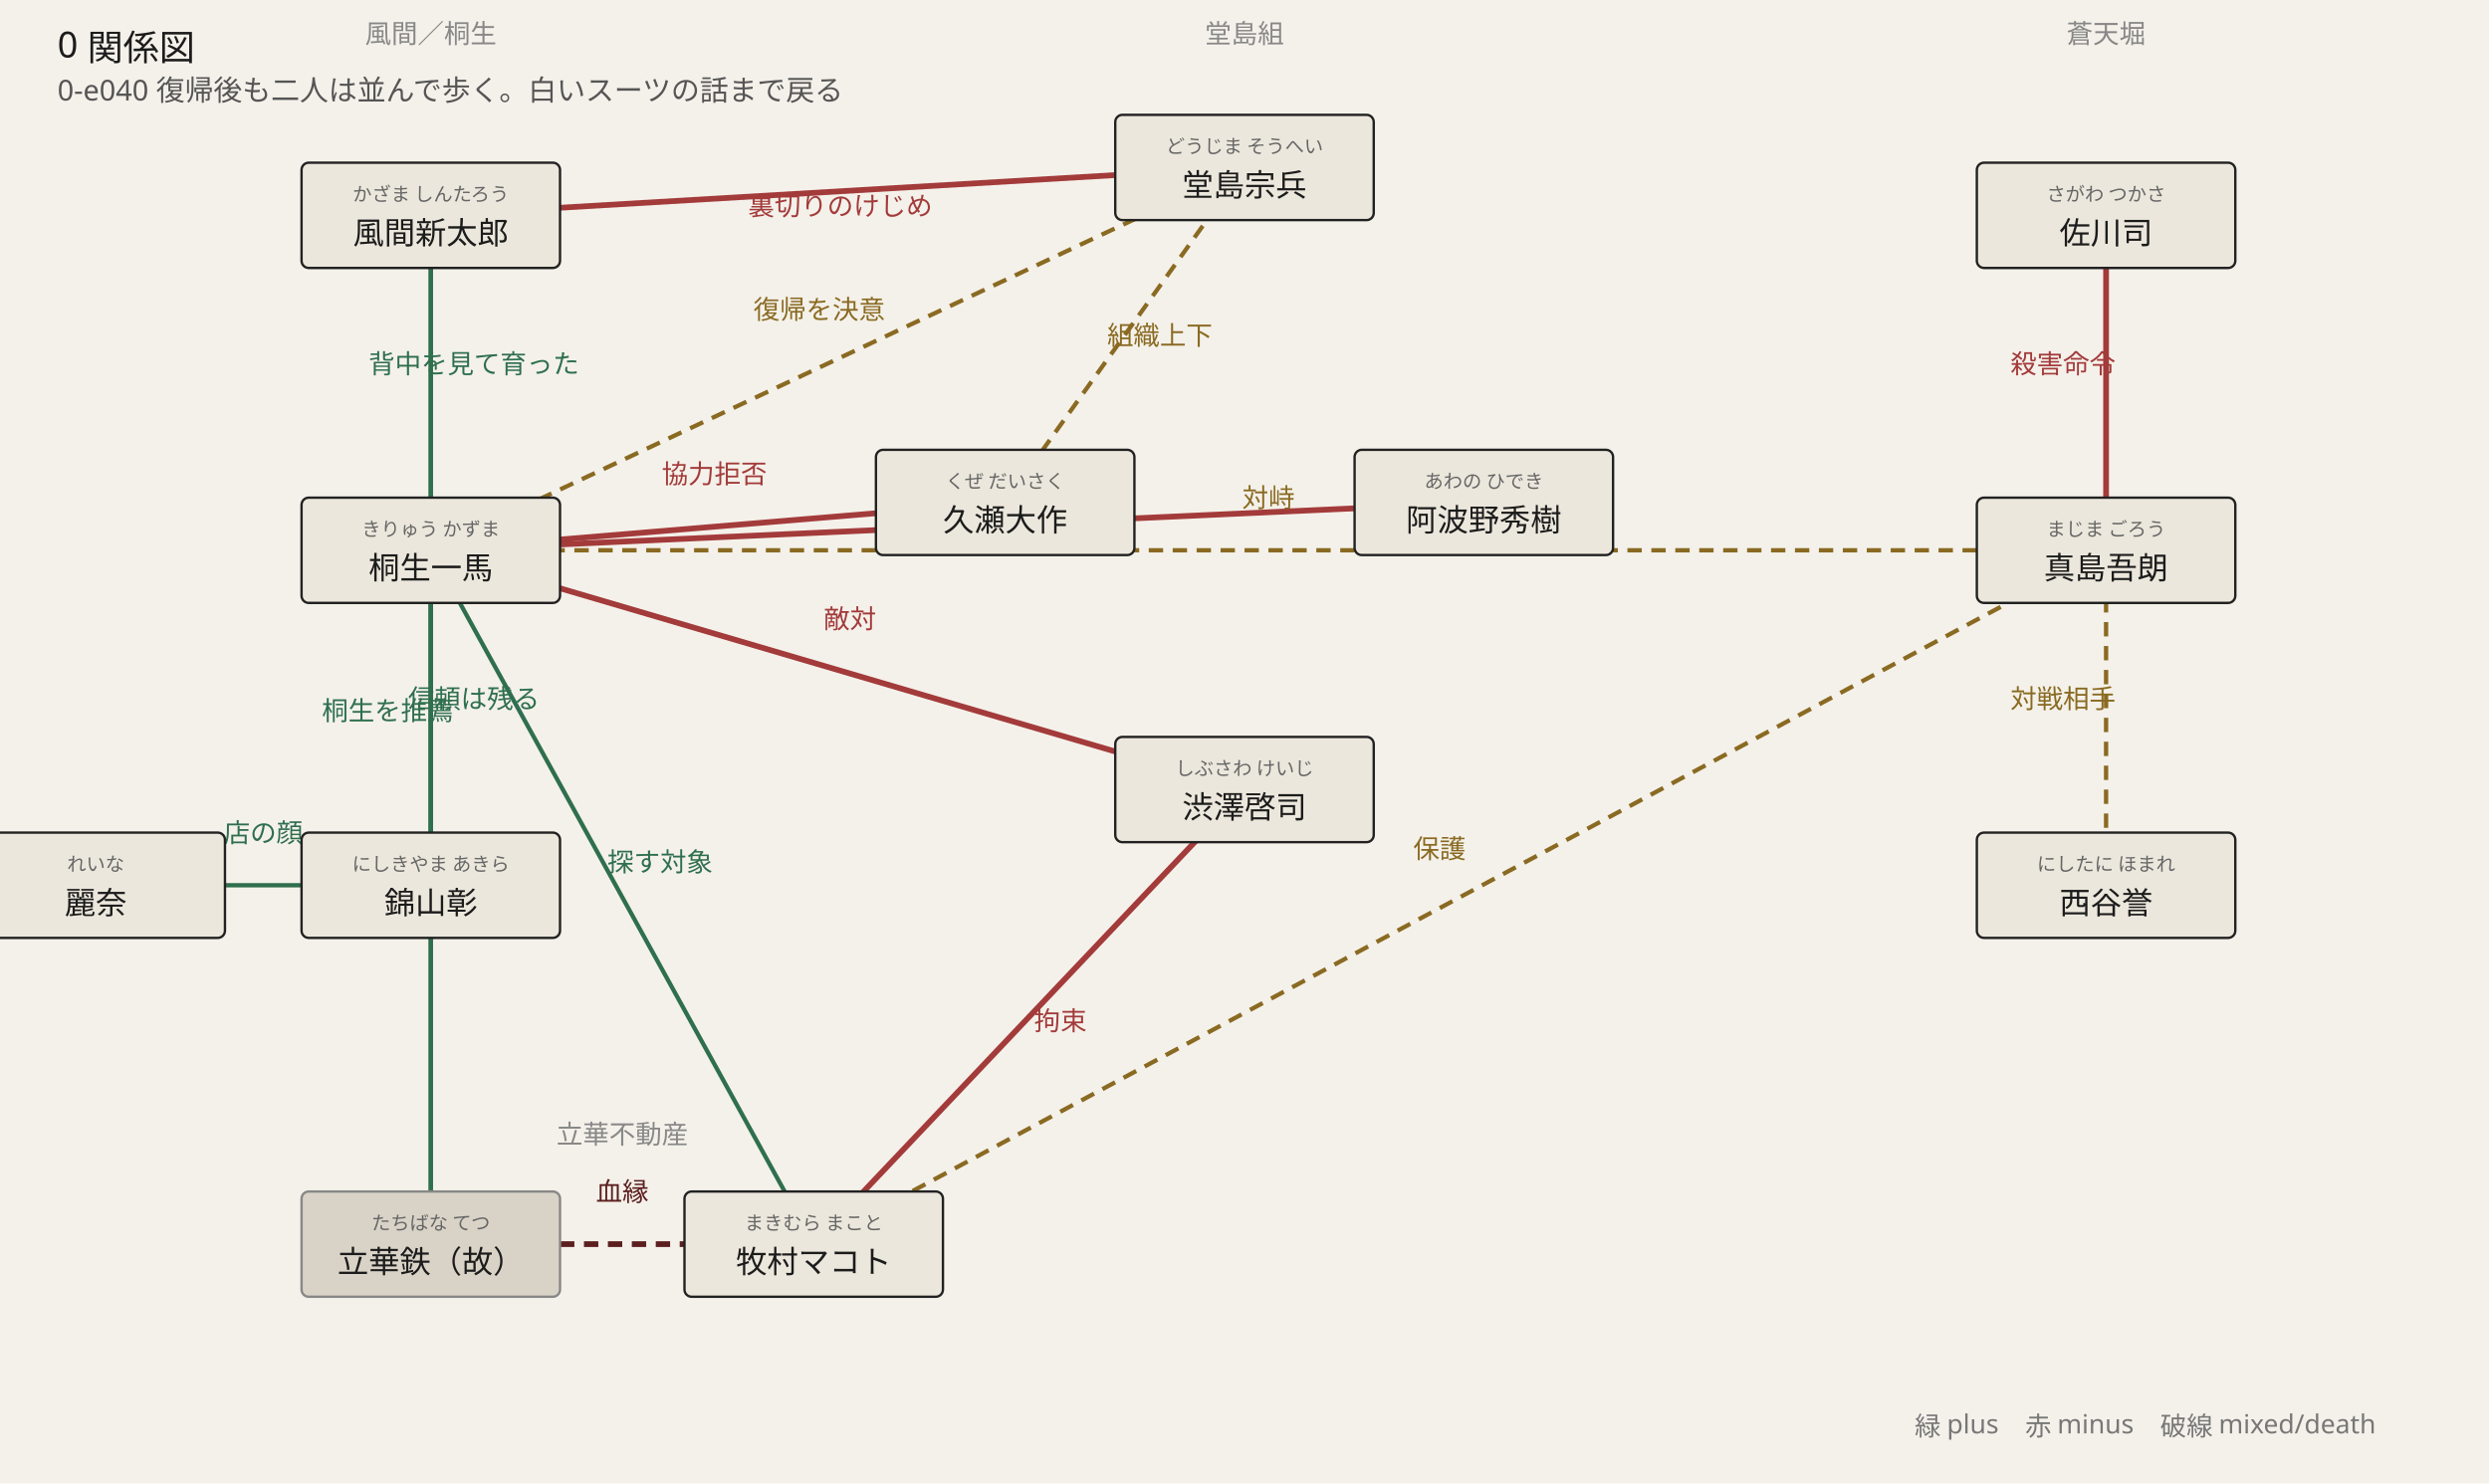
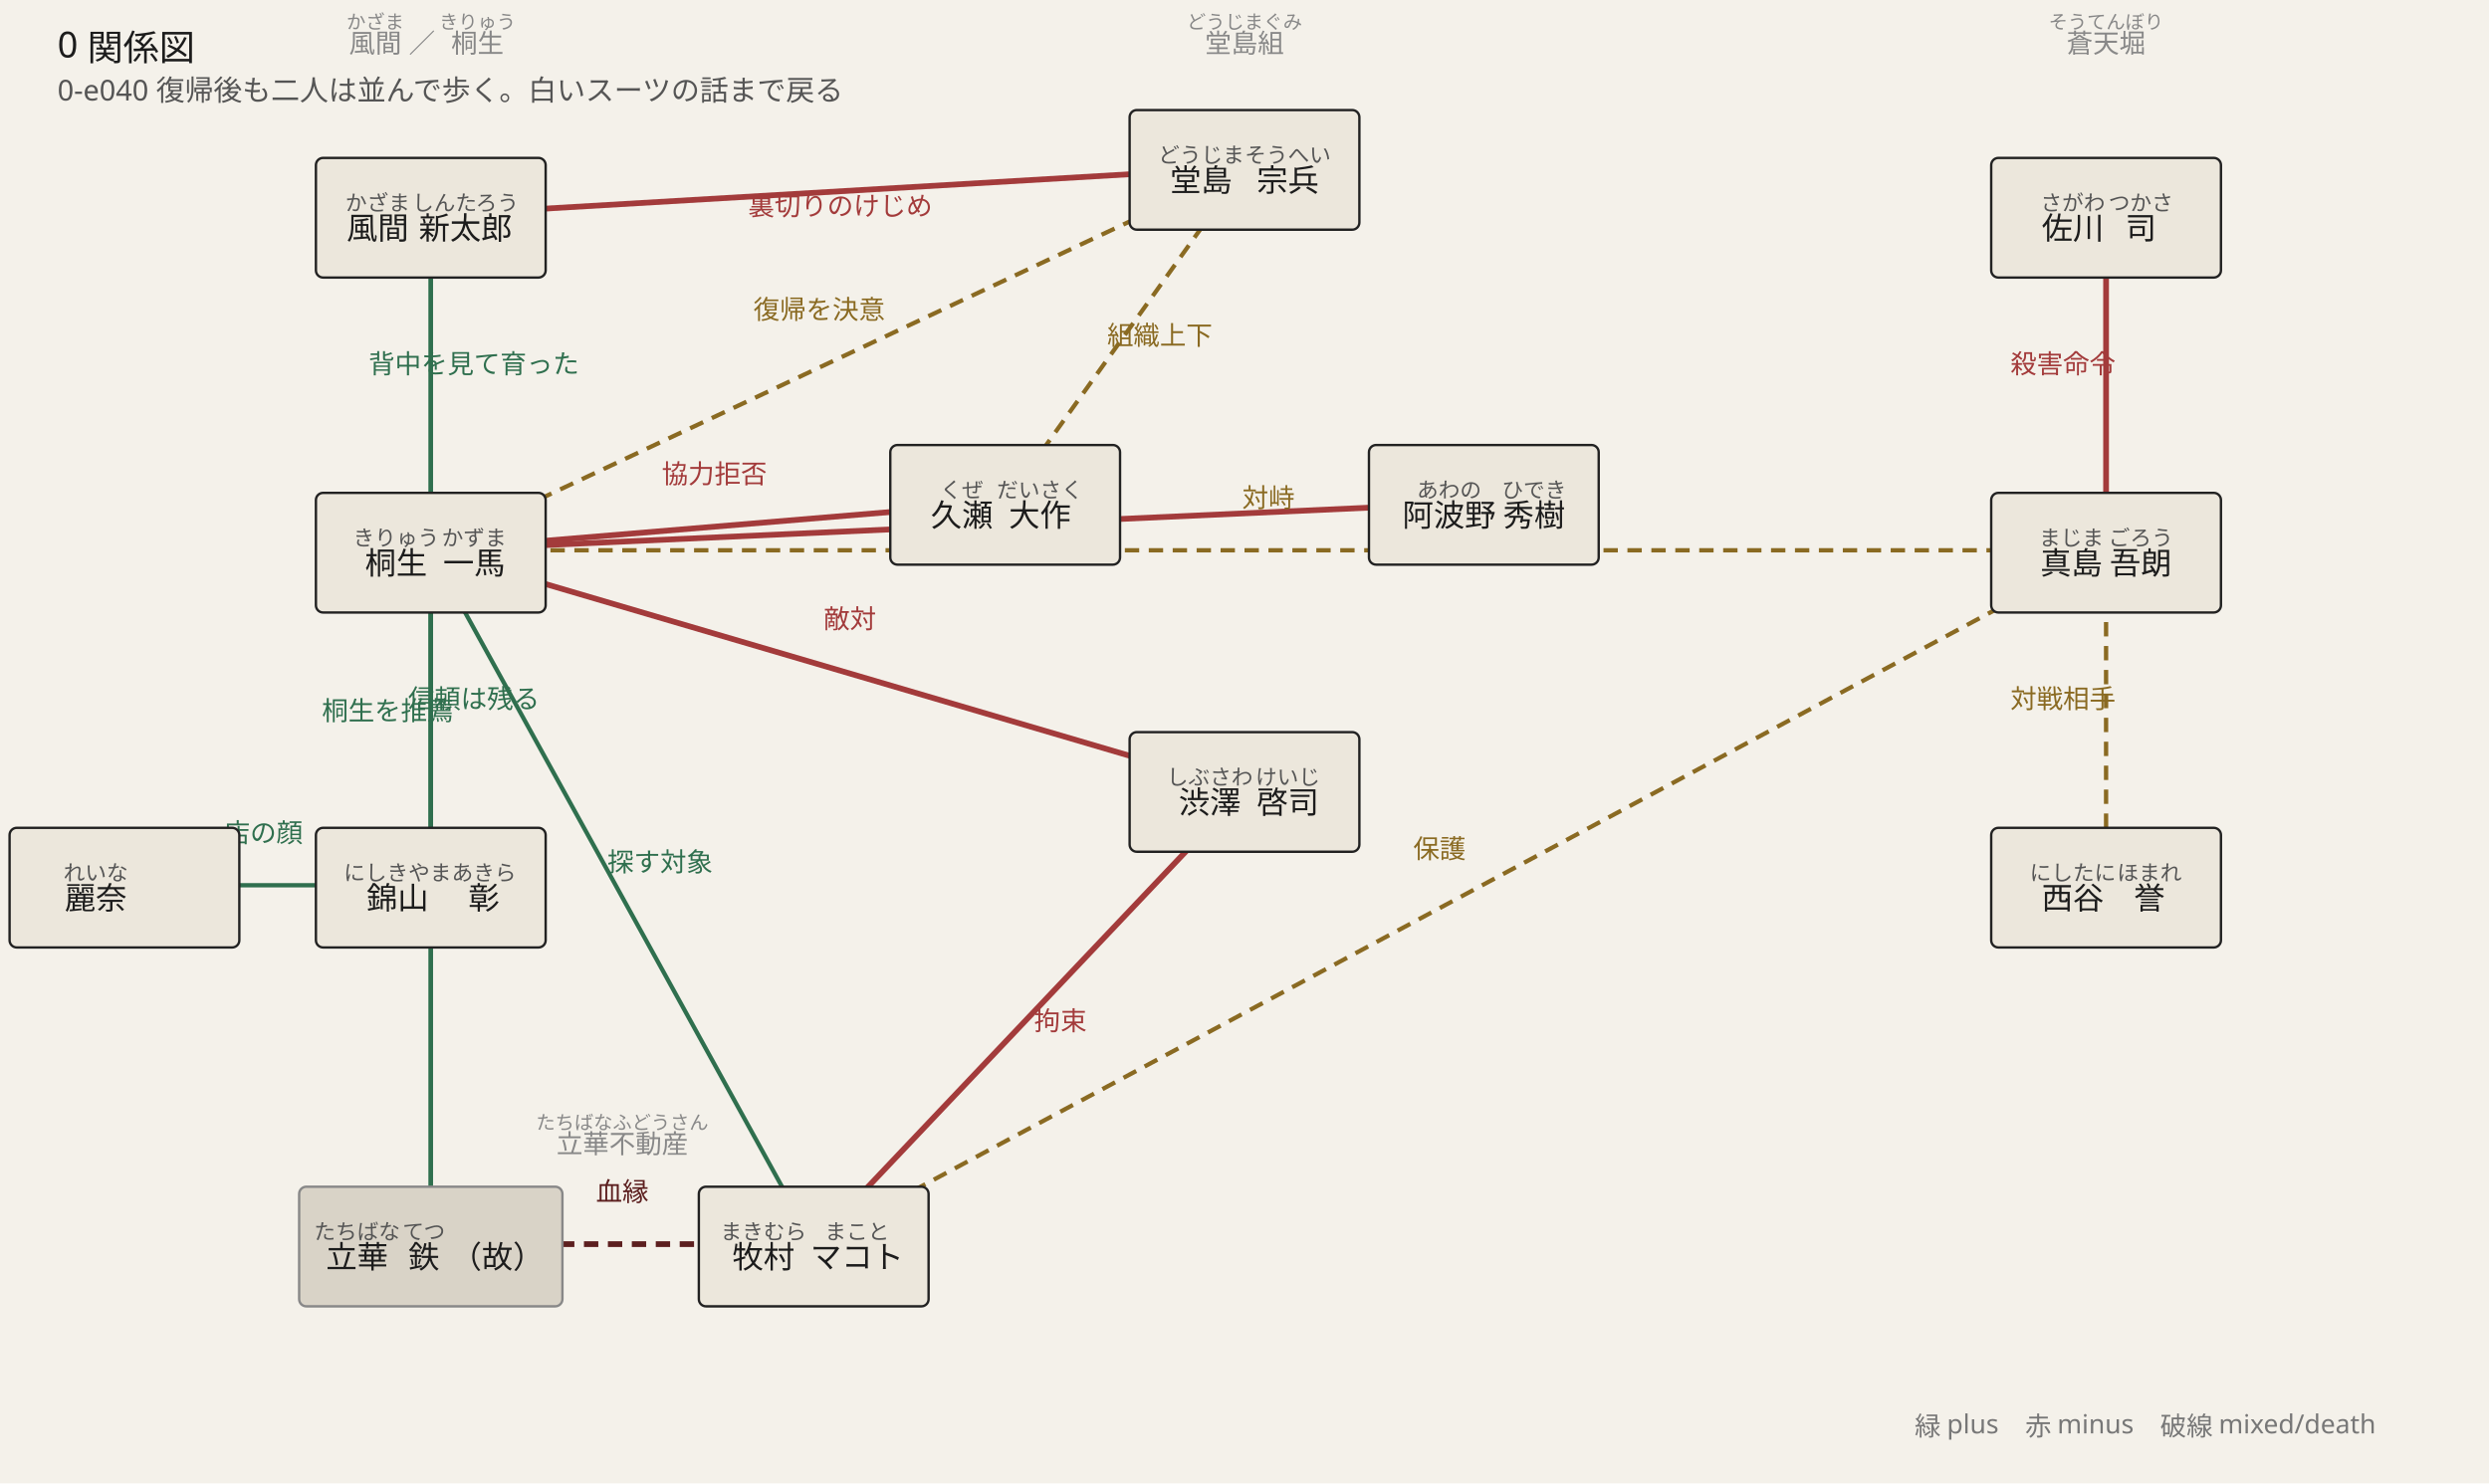
<svg xmlns="http://www.w3.org/2000/svg" viewBox="0 0 1040 620" width="1040" height="620">
  <rect width="1040" height="620" fill="#f4f1ea" />
  <text x="24" y="24" font-family="Yu Gothic, Meiryo, sans-serif" font-size="15" fill="#1c1c1c">0 関係図</text>
  <text x="24" y="42" font-family="Yu Gothic, Meiryo, sans-serif" font-size="12" fill="#555">0-e040  復帰後も二人は並んで歩く。白いスーツの話まで戻る</text>
-   <text x="180" y="18" text-anchor="middle" font-family="Yu Gothic, Meiryo, sans-serif" font-size="11" fill="#888">風間／桐生</text>
-   <text x="520" y="18" text-anchor="middle" font-family="Yu Gothic, Meiryo, sans-serif" font-size="11" fill="#888">堂島組</text>
-   <text x="880" y="18" text-anchor="middle" font-family="Yu Gothic, Meiryo, sans-serif" font-size="11" fill="#888">蒼天堀</text>
-   <text x="260" y="478" text-anchor="middle" font-family="Yu Gothic, Meiryo, sans-serif" font-size="11" fill="#888">立華不動産</text>
+   <text x="156.8" y="12.0" text-anchor="middle" font-family="Yu Gothic, Meiryo, sans-serif" font-size="8" fill="#888">かざま</text>
+   <text x="156.8" y="22.0" text-anchor="middle" font-family="Yu Gothic, Meiryo, sans-serif" font-size="11" fill="#888">風間</text>
+   <text x="176.3" y="22.0" text-anchor="middle" font-family="Yu Gothic, Meiryo, sans-serif" font-size="11" fill="#888">／</text>
+   <text x="199.5" y="12.0" text-anchor="middle" font-family="Yu Gothic, Meiryo, sans-serif" font-size="8" fill="#888">きりゅう</text>
+   <text x="199.5" y="22.0" text-anchor="middle" font-family="Yu Gothic, Meiryo, sans-serif" font-size="11" fill="#888">桐生</text>
+   <text x="520.0" y="12.0" text-anchor="middle" font-family="Yu Gothic, Meiryo, sans-serif" font-size="8" fill="#888">どうじまぐみ</text>
+   <text x="520.0" y="22.0" text-anchor="middle" font-family="Yu Gothic, Meiryo, sans-serif" font-size="11" fill="#888">堂島組</text>
+   <text x="880.0" y="12.0" text-anchor="middle" font-family="Yu Gothic, Meiryo, sans-serif" font-size="8" fill="#888">そうてんぼり</text>
+   <text x="880.0" y="22.0" text-anchor="middle" font-family="Yu Gothic, Meiryo, sans-serif" font-size="11" fill="#888">蒼天堀</text>
+   <text x="260.0" y="472.0" text-anchor="middle" font-family="Yu Gothic, Meiryo, sans-serif" font-size="8" fill="#888">たちばなふどうさん</text>
+   <text x="260.0" y="482.0" text-anchor="middle" font-family="Yu Gothic, Meiryo, sans-serif" font-size="11" fill="#888">立華不動産</text>
  <line x1="180" y1="230" x2="180" y2="370" stroke="#2f6f4e" stroke-width="1.8" />
  <text x="198.0" y="296.0" text-anchor="middle" font-family="Yu Gothic, Meiryo, sans-serif" font-size="11" fill="#2f6f4e">信頼は残る</text>
  <line x1="180" y1="230" x2="420" y2="210" stroke="#a33b3b" stroke-width="2.4" />
  <text x="298.5" y="202.0" text-anchor="middle" font-family="Yu Gothic, Meiryo, sans-serif" font-size="11" fill="#a33b3b">協力拒否</text>
  <line x1="520" y1="70" x2="420" y2="210" stroke="#8a6a22" stroke-width="1.8" stroke-dasharray="6 4" />
  <text x="484.6" y="144.1" text-anchor="middle" font-family="Yu Gothic, Meiryo, sans-serif" font-size="11" fill="#8a6a22">組織上下</text>
  <line x1="180" y1="90" x2="180" y2="230" stroke="#2f6f4e" stroke-width="1.8" />
  <text x="198.0" y="156.0" text-anchor="middle" font-family="Yu Gothic, Meiryo, sans-serif" font-size="11" fill="#2f6f4e">背中を見て育った</text>
  <line x1="520" y1="70" x2="180" y2="230" stroke="#8a6a22" stroke-width="1.8" stroke-dasharray="6 4" />
  <text x="342.3" y="133.3" text-anchor="middle" font-family="Yu Gothic, Meiryo, sans-serif" font-size="11" fill="#8a6a22">復帰を決意</text>
  <line x1="180" y1="230" x2="180" y2="520" stroke="#2f6f4e" stroke-width="1.8" />
  <text x="198.0" y="371.0" text-anchor="middle" font-family="Yu Gothic, Meiryo, sans-serif" font-size="11" fill="#2f6f4e">接触</text>
  <line x1="180" y1="90" x2="180" y2="520" stroke="#2f6f4e" stroke-width="1.8" />
  <text x="162.0" y="301.0" text-anchor="middle" font-family="Yu Gothic, Meiryo, sans-serif" font-size="11" fill="#2f6f4e">桐生を推薦</text>
  <line x1="880" y1="230" x2="880" y2="90" stroke="#a33b3b" stroke-width="2.4" />
  <text x="862.0" y="156.0" text-anchor="middle" font-family="Yu Gothic, Meiryo, sans-serif" font-size="11" fill="#a33b3b">殺害命令</text>
  <line x1="880" y1="230" x2="340" y2="520" stroke="#8a6a22" stroke-width="1.8" stroke-dasharray="6 4" />
  <text x="601.5" y="358.7" text-anchor="middle" font-family="Yu Gothic, Meiryo, sans-serif" font-size="11" fill="#8a6a22">保護</text>
  <line x1="180" y1="370" x2="40" y2="370" stroke="#2f6f4e" stroke-width="1.8" />
  <text x="110.0" y="352.0" text-anchor="middle" font-family="Yu Gothic, Meiryo, sans-serif" font-size="11" fill="#2f6f4e">店の顔</text>
  <line x1="620" y1="210" x2="180" y2="230" stroke="#a33b3b" stroke-width="2.4" />
  <text x="399.2" y="202.0" text-anchor="middle" font-family="Yu Gothic, Meiryo, sans-serif" font-size="11" fill="#a33b3b">包囲網</text>
  <line x1="880" y1="230" x2="880" y2="370" stroke="#8a6a22" stroke-width="1.8" stroke-dasharray="6 4" />
  <text x="862.0" y="296.0" text-anchor="middle" font-family="Yu Gothic, Meiryo, sans-serif" font-size="11" fill="#8a6a22">対戦相手</text>
  <line x1="340" y1="520" x2="180" y2="520" stroke="#5c1f1f" stroke-width="2.4" stroke-dasharray="6 4" />
  <text x="260.0" y="502.0" text-anchor="middle" font-family="Yu Gothic, Meiryo, sans-serif" font-size="11" fill="#5c1f1f">血縁</text>
  <line x1="180" y1="230" x2="340" y2="520" stroke="#2f6f4e" stroke-width="1.8" />
  <text x="275.8" y="364.2" text-anchor="middle" font-family="Yu Gothic, Meiryo, sans-serif" font-size="11" fill="#2f6f4e">探す対象</text>
  <line x1="340" y1="520" x2="520" y2="330" stroke="#a33b3b" stroke-width="2.4" />
  <text x="443.1" y="430.6" text-anchor="middle" font-family="Yu Gothic, Meiryo, sans-serif" font-size="11" fill="#a33b3b">拘束</text>
  <line x1="520" y1="70" x2="180" y2="90" stroke="#a33b3b" stroke-width="2.4" />
  <text x="351.1" y="90.0" text-anchor="middle" font-family="Yu Gothic, Meiryo, sans-serif" font-size="11" fill="#a33b3b">裏切りのけじめ</text>
  <line x1="180" y1="230" x2="520" y2="330" stroke="#a33b3b" stroke-width="2.4" />
  <text x="355.1" y="262.6" text-anchor="middle" font-family="Yu Gothic, Meiryo, sans-serif" font-size="11" fill="#a33b3b">敵対</text>
  <line x1="180" y1="230" x2="880" y2="230" stroke="#8a6a22" stroke-width="1.8" stroke-dasharray="6 4" />
  <text x="530.0" y="212.0" text-anchor="middle" font-family="Yu Gothic, Meiryo, sans-serif" font-size="11" fill="#8a6a22">対峙</text>
-   <rect x="466" y="48" width="108" height="44" rx="3" fill="#ece7dc" stroke="#222" />
-   <text x="520" y="64" text-anchor="middle" font-family="Yu Gothic, Meiryo, sans-serif" font-size="8" fill="#666">どうじま そうへい</text>
-   <text x="520" y="82" text-anchor="middle" font-family="Yu Gothic, Meiryo, sans-serif" font-size="13" fill="#1c1c1c">堂島宗兵</text>
-   <rect x="126" y="68" width="108" height="44" rx="3" fill="#ece7dc" stroke="#222" />
-   <text x="180" y="84" text-anchor="middle" font-family="Yu Gothic, Meiryo, sans-serif" font-size="8" fill="#666">かざま しんたろう</text>
-   <text x="180" y="102" text-anchor="middle" font-family="Yu Gothic, Meiryo, sans-serif" font-size="13" fill="#1c1c1c">風間新太郎</text>
-   <rect x="826" y="68" width="108" height="44" rx="3" fill="#ece7dc" stroke="#222" />
-   <text x="880" y="84" text-anchor="middle" font-family="Yu Gothic, Meiryo, sans-serif" font-size="8" fill="#666">さがわ つかさ</text>
-   <text x="880" y="102" text-anchor="middle" font-family="Yu Gothic, Meiryo, sans-serif" font-size="13" fill="#1c1c1c">佐川司</text>
-   <rect x="366" y="188" width="108" height="44" rx="3" fill="#ece7dc" stroke="#222" />
-   <text x="420" y="204" text-anchor="middle" font-family="Yu Gothic, Meiryo, sans-serif" font-size="8" fill="#666">くぜ だいさく</text>
-   <text x="420" y="222" text-anchor="middle" font-family="Yu Gothic, Meiryo, sans-serif" font-size="13" fill="#1c1c1c">久瀬大作</text>
-   <rect x="566" y="188" width="108" height="44" rx="3" fill="#ece7dc" stroke="#222" />
-   <text x="620" y="204" text-anchor="middle" font-family="Yu Gothic, Meiryo, sans-serif" font-size="8" fill="#666">あわの ひでき</text>
-   <text x="620" y="222" text-anchor="middle" font-family="Yu Gothic, Meiryo, sans-serif" font-size="13" fill="#1c1c1c">阿波野秀樹</text>
-   <rect x="126" y="208" width="108" height="44" rx="3" fill="#ece7dc" stroke="#222" />
-   <text x="180" y="224" text-anchor="middle" font-family="Yu Gothic, Meiryo, sans-serif" font-size="8" fill="#666">きりゅう かずま</text>
-   <text x="180" y="242" text-anchor="middle" font-family="Yu Gothic, Meiryo, sans-serif" font-size="13" fill="#1c1c1c">桐生一馬</text>
-   <rect x="826" y="208" width="108" height="44" rx="3" fill="#ece7dc" stroke="#222" />
-   <text x="880" y="224" text-anchor="middle" font-family="Yu Gothic, Meiryo, sans-serif" font-size="8" fill="#666">まじま ごろう</text>
-   <text x="880" y="242" text-anchor="middle" font-family="Yu Gothic, Meiryo, sans-serif" font-size="13" fill="#1c1c1c">真島吾朗</text>
-   <rect x="466" y="308" width="108" height="44" rx="3" fill="#ece7dc" stroke="#222" />
-   <text x="520" y="324" text-anchor="middle" font-family="Yu Gothic, Meiryo, sans-serif" font-size="8" fill="#666">しぶさわ けいじ</text>
-   <text x="520" y="342" text-anchor="middle" font-family="Yu Gothic, Meiryo, sans-serif" font-size="13" fill="#1c1c1c">渋澤啓司</text>
-   <rect x="-14" y="348" width="108" height="44" rx="3" fill="#ece7dc" stroke="#222" />
-   <text x="40" y="364" text-anchor="middle" font-family="Yu Gothic, Meiryo, sans-serif" font-size="8" fill="#666">れいな</text>
-   <text x="40" y="382" text-anchor="middle" font-family="Yu Gothic, Meiryo, sans-serif" font-size="13" fill="#1c1c1c">麗奈</text>
-   <rect x="126" y="348" width="108" height="44" rx="3" fill="#ece7dc" stroke="#222" />
-   <text x="180" y="364" text-anchor="middle" font-family="Yu Gothic, Meiryo, sans-serif" font-size="8" fill="#666">にしきやま あきら</text>
-   <text x="180" y="382" text-anchor="middle" font-family="Yu Gothic, Meiryo, sans-serif" font-size="13" fill="#1c1c1c">錦山彰</text>
-   <rect x="826" y="348" width="108" height="44" rx="3" fill="#ece7dc" stroke="#222" />
-   <text x="880" y="364" text-anchor="middle" font-family="Yu Gothic, Meiryo, sans-serif" font-size="8" fill="#666">にしたに ほまれ</text>
-   <text x="880" y="382" text-anchor="middle" font-family="Yu Gothic, Meiryo, sans-serif" font-size="13" fill="#1c1c1c">西谷誉</text>
-   <rect x="126" y="498" width="108" height="44" rx="3" fill="#d9d3c7" stroke="#888" />
-   <text x="180" y="514" text-anchor="middle" font-family="Yu Gothic, Meiryo, sans-serif" font-size="8" fill="#666">たちばな てつ</text>
-   <text x="180" y="532" text-anchor="middle" font-family="Yu Gothic, Meiryo, sans-serif" font-size="13" fill="#1c1c1c">立華鉄（故）</text>
-   <rect x="286" y="498" width="108" height="44" rx="3" fill="#ece7dc" stroke="#222" />
-   <text x="340" y="514" text-anchor="middle" font-family="Yu Gothic, Meiryo, sans-serif" font-size="8" fill="#666">まきむら まこと</text>
-   <text x="340" y="532" text-anchor="middle" font-family="Yu Gothic, Meiryo, sans-serif" font-size="13" fill="#1c1c1c">牧村マコト</text>
+   <rect x="472.0" y="46.0" width="96" height="50" rx="3" fill="#ece7dc" stroke="#222" />
+   <text x="501.9" y="68.0" text-anchor="middle" font-family="Yu Gothic, Meiryo, sans-serif" font-size="9" fill="#555">どうじま</text>
+   <text x="501.9" y="80.0" text-anchor="middle" font-family="Yu Gothic, Meiryo, sans-serif" font-size="13" fill="#1c1c1c">堂島</text>
+   <text x="538.1" y="68.0" text-anchor="middle" font-family="Yu Gothic, Meiryo, sans-serif" font-size="9" fill="#555">そうへい</text>
+   <text x="538.1" y="80.0" text-anchor="middle" font-family="Yu Gothic, Meiryo, sans-serif" font-size="13" fill="#1c1c1c">宗兵</text>
+   <rect x="832.0" y="66.0" width="96" height="50" rx="3" fill="#ece7dc" stroke="#222" />
+   <text x="866.1" y="88.0" text-anchor="middle" font-family="Yu Gothic, Meiryo, sans-serif" font-size="9" fill="#555">さがわ</text>
+   <text x="866.1" y="100.0" text-anchor="middle" font-family="Yu Gothic, Meiryo, sans-serif" font-size="13" fill="#1c1c1c">佐川</text>
+   <text x="894.5" y="88.0" text-anchor="middle" font-family="Yu Gothic, Meiryo, sans-serif" font-size="9" fill="#555">つかさ</text>
+   <text x="894.5" y="100.0" text-anchor="middle" font-family="Yu Gothic, Meiryo, sans-serif" font-size="13" fill="#1c1c1c">司</text>
+   <rect x="132.0" y="66.0" width="96" height="50" rx="3" fill="#ece7dc" stroke="#222" />
+   <text x="157.8" y="88.0" text-anchor="middle" font-family="Yu Gothic, Meiryo, sans-serif" font-size="9" fill="#555">かざま</text>
+   <text x="157.8" y="100.0" text-anchor="middle" font-family="Yu Gothic, Meiryo, sans-serif" font-size="13" fill="#1c1c1c">風間</text>
+   <text x="194.5" y="88.0" text-anchor="middle" font-family="Yu Gothic, Meiryo, sans-serif" font-size="9" fill="#555">しんたろう</text>
+   <text x="194.5" y="100.0" text-anchor="middle" font-family="Yu Gothic, Meiryo, sans-serif" font-size="13" fill="#1c1c1c">新太郎</text>
+   <rect x="572.0" y="186.0" width="96" height="50" rx="3" fill="#ece7dc" stroke="#222" />
+   <text x="605.5" y="208.0" text-anchor="middle" font-family="Yu Gothic, Meiryo, sans-serif" font-size="9" fill="#555">あわの</text>
+   <text x="605.5" y="220.0" text-anchor="middle" font-family="Yu Gothic, Meiryo, sans-serif" font-size="13" fill="#1c1c1c">阿波野</text>
+   <text x="641.0" y="208.0" text-anchor="middle" font-family="Yu Gothic, Meiryo, sans-serif" font-size="9" fill="#555">ひでき</text>
+   <text x="641.0" y="220.0" text-anchor="middle" font-family="Yu Gothic, Meiryo, sans-serif" font-size="13" fill="#1c1c1c">秀樹</text>
+   <rect x="372.0" y="186.0" width="96" height="50" rx="3" fill="#ece7dc" stroke="#222" />
+   <text x="401.9" y="208.0" text-anchor="middle" font-family="Yu Gothic, Meiryo, sans-serif" font-size="9" fill="#555">くぜ</text>
+   <text x="401.9" y="220.0" text-anchor="middle" font-family="Yu Gothic, Meiryo, sans-serif" font-size="13" fill="#1c1c1c">久瀬</text>
+   <text x="434.5" y="208.0" text-anchor="middle" font-family="Yu Gothic, Meiryo, sans-serif" font-size="9" fill="#555">だいさく</text>
+   <text x="434.5" y="220.0" text-anchor="middle" font-family="Yu Gothic, Meiryo, sans-serif" font-size="13" fill="#1c1c1c">大作</text>
+   <rect x="132.0" y="206.0" width="96" height="50" rx="3" fill="#ece7dc" stroke="#222" />
+   <text x="165.5" y="228.0" text-anchor="middle" font-family="Yu Gothic, Meiryo, sans-serif" font-size="9" fill="#555">きりゅう</text>
+   <text x="165.5" y="240.0" text-anchor="middle" font-family="Yu Gothic, Meiryo, sans-serif" font-size="13" fill="#1c1c1c">桐生</text>
+   <text x="198.1" y="228.0" text-anchor="middle" font-family="Yu Gothic, Meiryo, sans-serif" font-size="9" fill="#555">かずま</text>
+   <text x="198.1" y="240.0" text-anchor="middle" font-family="Yu Gothic, Meiryo, sans-serif" font-size="13" fill="#1c1c1c">一馬</text>
+   <rect x="832.0" y="206.0" width="96" height="50" rx="3" fill="#ece7dc" stroke="#222" />
+   <text x="865.5" y="228.0" text-anchor="middle" font-family="Yu Gothic, Meiryo, sans-serif" font-size="9" fill="#555">まじま</text>
+   <text x="865.5" y="240.0" text-anchor="middle" font-family="Yu Gothic, Meiryo, sans-serif" font-size="13" fill="#1c1c1c">真島</text>
+   <text x="894.5" y="228.0" text-anchor="middle" font-family="Yu Gothic, Meiryo, sans-serif" font-size="9" fill="#555">ごろう</text>
+   <text x="894.5" y="240.0" text-anchor="middle" font-family="Yu Gothic, Meiryo, sans-serif" font-size="13" fill="#1c1c1c">吾朗</text>
+   <rect x="472.0" y="306.0" width="96" height="50" rx="3" fill="#ece7dc" stroke="#222" />
+   <text x="505.5" y="328.0" text-anchor="middle" font-family="Yu Gothic, Meiryo, sans-serif" font-size="9" fill="#555">しぶさわ</text>
+   <text x="505.5" y="340.0" text-anchor="middle" font-family="Yu Gothic, Meiryo, sans-serif" font-size="13" fill="#1c1c1c">渋澤</text>
+   <text x="538.1" y="328.0" text-anchor="middle" font-family="Yu Gothic, Meiryo, sans-serif" font-size="9" fill="#555">けいじ</text>
+   <text x="538.1" y="340.0" text-anchor="middle" font-family="Yu Gothic, Meiryo, sans-serif" font-size="13" fill="#1c1c1c">啓司</text>
+   <rect x="132.0" y="346.0" width="96" height="50" rx="3" fill="#ece7dc" stroke="#222" />
+   <text x="166.1" y="368.0" text-anchor="middle" font-family="Yu Gothic, Meiryo, sans-serif" font-size="9" fill="#555">にしきやま</text>
+   <text x="166.1" y="380.0" text-anchor="middle" font-family="Yu Gothic, Meiryo, sans-serif" font-size="13" fill="#1c1c1c">錦山</text>
+   <text x="202.2" y="368.0" text-anchor="middle" font-family="Yu Gothic, Meiryo, sans-serif" font-size="9" fill="#555">あきら</text>
+   <text x="202.2" y="380.0" text-anchor="middle" font-family="Yu Gothic, Meiryo, sans-serif" font-size="13" fill="#1c1c1c">彰</text>
+   <rect x="832.0" y="346.0" width="96" height="50" rx="3" fill="#ece7dc" stroke="#222" />
+   <text x="866.1" y="368.0" text-anchor="middle" font-family="Yu Gothic, Meiryo, sans-serif" font-size="9" fill="#555">にしたに</text>
+   <text x="866.1" y="380.0" text-anchor="middle" font-family="Yu Gothic, Meiryo, sans-serif" font-size="13" fill="#1c1c1c">西谷</text>
+   <text x="898.1" y="368.0" text-anchor="middle" font-family="Yu Gothic, Meiryo, sans-serif" font-size="9" fill="#555">ほまれ</text>
+   <text x="898.1" y="380.0" text-anchor="middle" font-family="Yu Gothic, Meiryo, sans-serif" font-size="13" fill="#1c1c1c">誉</text>
+   <rect x="4.0" y="346.0" width="96" height="50" rx="3" fill="#ece7dc" stroke="#222" />
+   <text x="40.0" y="368.0" text-anchor="middle" font-family="Yu Gothic, Meiryo, sans-serif" font-size="9" fill="#555">れいな</text>
+   <text x="40.0" y="380.0" text-anchor="middle" font-family="Yu Gothic, Meiryo, sans-serif" font-size="13" fill="#1c1c1c">麗奈</text>
+   <rect x="292.0" y="496.0" width="96" height="50" rx="3" fill="#ece7dc" stroke="#222" />
+   <text x="319.0" y="518.0" text-anchor="middle" font-family="Yu Gothic, Meiryo, sans-serif" font-size="9" fill="#555">まきむら</text>
+   <text x="319.0" y="530.0" text-anchor="middle" font-family="Yu Gothic, Meiryo, sans-serif" font-size="13" fill="#1c1c1c">牧村</text>
+   <text x="358.1" y="518.0" text-anchor="middle" font-family="Yu Gothic, Meiryo, sans-serif" font-size="9" fill="#555">まこと</text>
+   <text x="358.1" y="530.0" text-anchor="middle" font-family="Yu Gothic, Meiryo, sans-serif" font-size="13" fill="#1c1c1c">マコト</text>
+   <rect x="125.0" y="496.0" width="110" height="50" rx="3" fill="#d9d3c7" stroke="#888" />
+   <text x="149.2" y="518.0" text-anchor="middle" font-family="Yu Gothic, Meiryo, sans-serif" font-size="9" fill="#555">たちばな</text>
+   <text x="149.2" y="530.0" text-anchor="middle" font-family="Yu Gothic, Meiryo, sans-serif" font-size="13" fill="#1c1c1c">立華</text>
+   <text x="177.1" y="518.0" text-anchor="middle" font-family="Yu Gothic, Meiryo, sans-serif" font-size="9" fill="#555">てつ</text>
+   <text x="177.1" y="530.0" text-anchor="middle" font-family="Yu Gothic, Meiryo, sans-serif" font-size="13" fill="#1c1c1c">鉄</text>
+   <text x="207.8" y="530.0" text-anchor="middle" font-family="Yu Gothic, Meiryo, sans-serif" font-size="13" fill="#1c1c1c">（故）</text>
  <text x="800" y="600" font-family="Yu Gothic, Meiryo, sans-serif" font-size="11" fill="#777">緑 plus　赤 minus　破線 mixed/death</text>
</svg>
